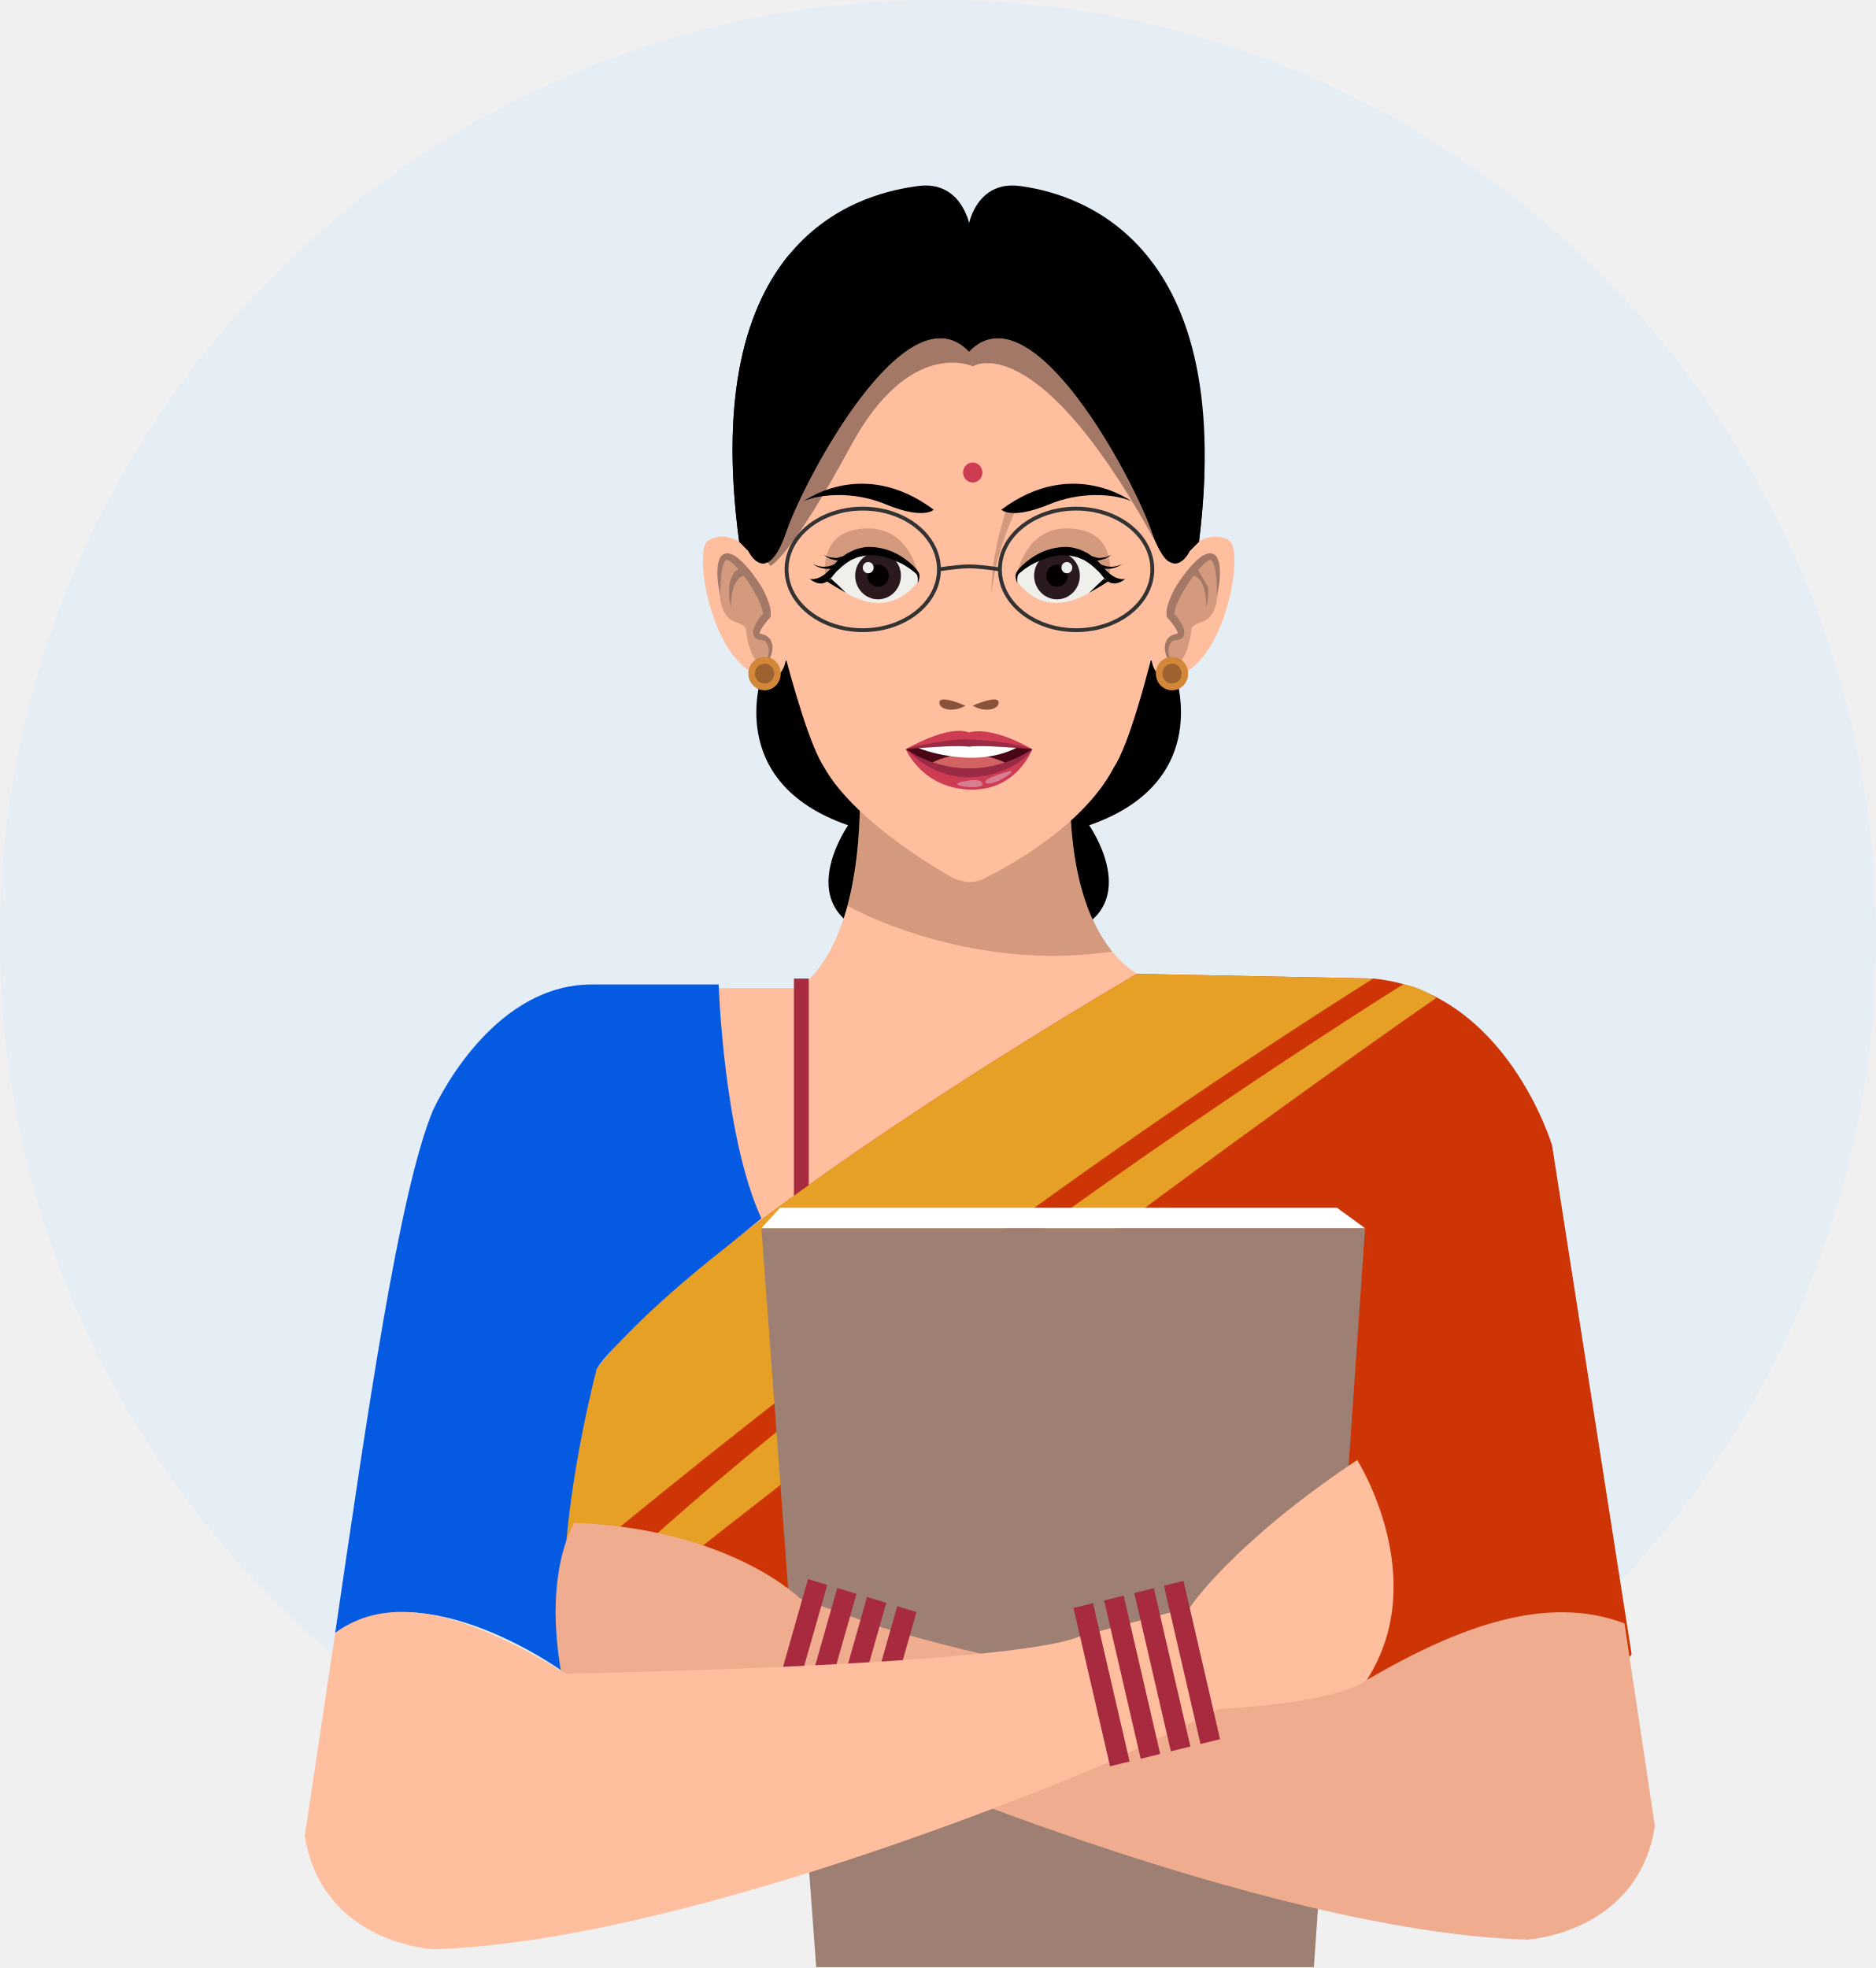
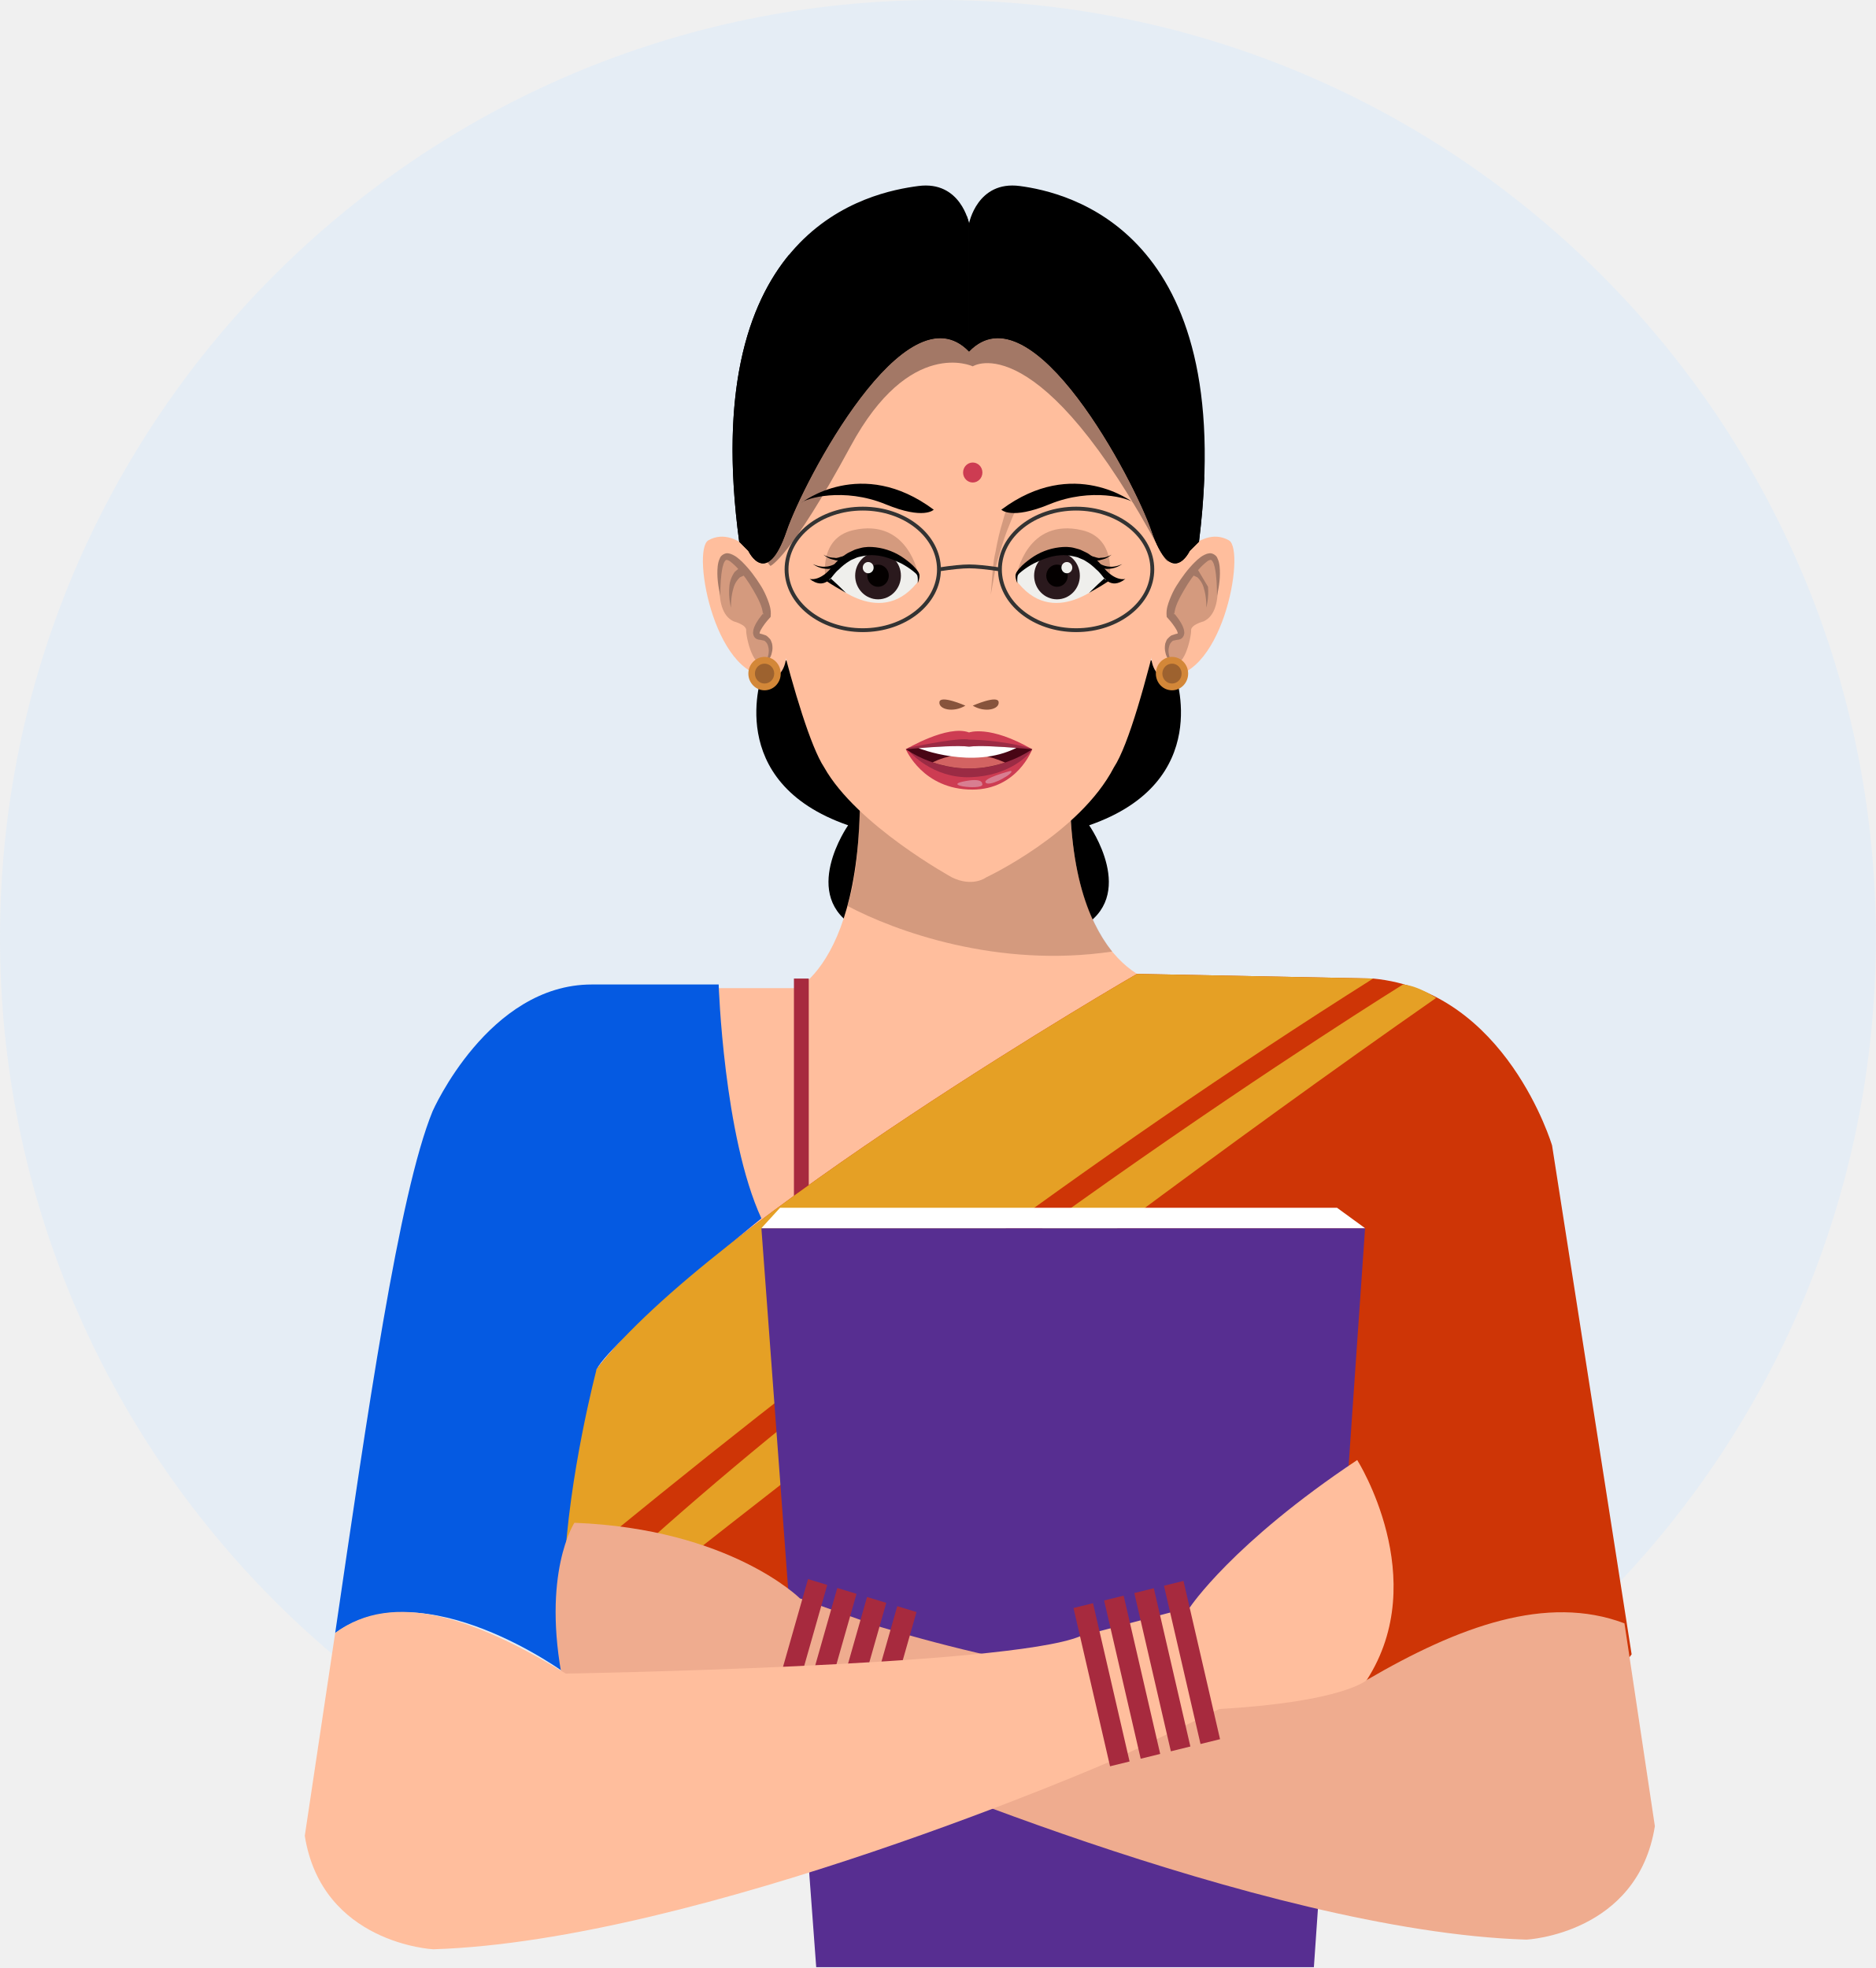
<svg xmlns="http://www.w3.org/2000/svg" width="122px" height="128px" viewBox="0 0 122 128" version="1.1">
  <g id="Onboard-" stroke="none" stroke-width="1" fill="none" fill-rule="evenodd">
    <g id="User-Role-Selection" transform="translate(-33, -158)">
      <g id="Group-34" transform="translate(33, 158)">
        <circle id="Oval" fill="#E5EDF5" cx="61" cy="61" r="61" />
        <g id="Group-129" transform="translate(19.43576, 12)">
          <polygon id="Fill-1" fill="#FFBE9D" points="64.045 52.271 19.109 52.271 31.448 82.684 61.837 67.103" />
          <g id="Group-128" transform="translate(0.386348, 0)">
            <path d="M56.592,31.81 L43.177,24.354 L43.177,24.351 L43.175,24.353 L43.175,24.351 L43.175,24.354 L29.761,31.81 C29.761,31.81 27.157,38.848 35.337,41.677 C35.337,41.677 32.098,46.299 35.937,48.371 C35.937,48.371 33.684,54.369 43.175,54.647 L43.177,54.647 C52.665,54.369 50.418,48.371 50.418,48.371 C54.257,46.299 51.013,41.677 51.013,41.677 C59.194,38.848 56.592,31.81 56.592,31.81" id="Fill-2" fill="#000000" />
            <path d="M49.777,38.444 L42.939,38.444 L36.101,38.444 C36.439,51.827 30.954,52.848 30.954,52.848 C36.217,59.609 42.939,60.933 42.939,60.933 C42.939,60.933 50.947,58.873 56.208,52.112 C56.208,52.112 49.441,51.827 49.777,38.444" id="Fill-4" fill="#FFBE9D" />
            <path d="M52.509,49.889 C50.777,47.682 49.796,44.334 49.767,39.74 L42.846,39.74 L36.115,39.74 C36.046,42.601 35.911,45 35.293,46.92 C38.359,48.552 45.066,51 52.509,49.889" id="Fill-6" fill="#946451" opacity="0.4" />
            <path d="M30.277,25.297 C30.277,25.297 28.268,22.007 26.247,23.143 C25.116,23.783 26.715,32.662 30.675,31.973 C30.675,31.973 31.367,31.688 31.331,30.246 L30.277,25.297 Z" id="Fill-8" fill="#FFBE9D" />
            <path d="M27.239,24.212 C27.239,24.212 26.317,27.706 27.902,28.418 C27.902,28.418 28.735,28.63 28.708,29.002 C28.684,29.376 29.196,31.833 30.067,30.981 C30.067,30.981 30.711,29.808 29.798,29.444 C28.888,29.078 29.516,29.021 30.163,28.078 C30.163,28.078 28.593,23.871 27.239,24.212" id="Fill-10" fill="#946451" opacity="0.4" />
            <path d="M27.023,26.757 C26.888,26.132 26.787,25.495 26.855,24.826 C26.876,24.658 26.906,24.485 26.997,24.306 C27.051,24.121 27.361,23.927 27.572,23.996 C27.738,24.015 27.971,24.149 28.086,24.233 C28.223,24.334 28.349,24.446 28.465,24.562 C28.93,25.024 29.313,25.544 29.659,26.097 C29.833,26.371 29.974,26.671 30.097,26.983 C30.216,27.299 30.34,27.618 30.303,28.048 L30.295,28.128 L30.235,28.194 C30.014,28.431 29.802,28.711 29.658,28.97 C29.622,29.034 29.595,29.101 29.587,29.144 C29.571,29.205 29.585,29.176 29.573,29.191 C29.604,29.208 29.597,29.212 29.746,29.245 L29.994,29.329 C30.082,29.379 30.186,29.484 30.264,29.57 C30.33,29.662 30.351,29.766 30.391,29.863 C30.431,30.061 30.431,30.264 30.377,30.447 C30.347,30.635 30.25,30.807 30.147,30.954 C30.045,31.112 29.878,31.203 29.727,31.277 C30.02,31.077 30.149,30.735 30.173,30.414 C30.194,30.252 30.155,30.092 30.111,29.954 C30.051,29.801 29.977,29.741 29.895,29.675 L29.642,29.619 C29.629,29.619 29.447,29.612 29.33,29.525 C29.194,29.428 29.133,29.215 29.159,29.098 C29.166,28.965 29.203,28.866 29.239,28.769 C29.399,28.395 29.625,28.12 29.862,27.832 L29.792,27.978 C29.803,27.513 29.469,26.904 29.179,26.399 C28.875,25.873 28.526,25.36 28.117,24.926 C28.018,24.814 27.908,24.72 27.802,24.626 C27.668,24.528 27.642,24.472 27.505,24.43 C27.418,24.403 27.395,24.398 27.315,24.506 C27.254,24.602 27.206,24.742 27.173,24.887 C27.048,25.475 27.028,26.121 27.023,26.757" id="Fill-12" fill="#A37866" />
            <path d="M27.717,27.527 C27.717,27.527 27.543,26.872 27.611,26.162 C27.63,25.804 27.779,25.447 27.963,25.194 C28.191,24.99 28.381,24.874 28.381,24.874 L28.568,25.428 C28.568,25.428 28.475,25.477 28.298,25.551 C28.16,25.679 27.977,25.908 27.889,26.222 C27.692,26.836 27.717,27.527 27.717,27.527" id="Fill-14" fill="#A37866" />
            <path d="M56.077,25.297 C56.077,25.297 58.083,22.007 60.102,23.143 C61.236,23.783 59.633,32.662 55.676,31.973 C55.676,31.973 54.983,31.688 55.024,30.246 L56.077,25.297 Z" id="Fill-16" fill="#FFBE9D" />
            <path d="M59.111,24.212 C59.111,24.212 60.034,27.706 58.45,28.418 C58.45,28.418 57.62,28.63 57.644,29.002 C57.668,29.376 57.154,31.833 56.287,30.981 C56.287,30.981 55.643,29.808 56.554,29.444 C57.464,29.078 56.839,29.021 56.187,28.078 C56.187,28.078 57.759,23.871 59.111,24.212" id="Fill-18" fill="#946451" opacity="0.4" />
            <path d="M59.33,26.757 C59.322,26.121 59.305,25.475 59.18,24.887 C59.147,24.742 59.098,24.602 59.033,24.506 C58.959,24.398 58.933,24.404 58.846,24.429 C58.709,24.472 58.684,24.527 58.55,24.626 C58.444,24.72 58.334,24.814 58.236,24.926 C57.828,25.36 57.475,25.873 57.173,26.399 C56.883,26.904 56.549,27.513 56.559,27.978 L56.491,27.832 C56.728,28.12 56.953,28.395 57.114,28.769 C57.15,28.865 57.188,28.964 57.197,29.098 C57.223,29.213 57.162,29.428 57.023,29.525 C56.907,29.613 56.726,29.618 56.71,29.619 L56.46,29.675 C56.379,29.741 56.302,29.801 56.241,29.954 C56.201,30.092 56.157,30.252 56.178,30.415 C56.203,30.736 56.335,31.077 56.628,31.277 C56.474,31.204 56.308,31.115 56.208,30.955 C56.104,30.808 56.007,30.635 55.975,30.449 C55.924,30.264 55.924,30.063 55.961,29.863 C56.003,29.766 56.024,29.662 56.09,29.57 C56.17,29.484 56.274,29.38 56.362,29.329 L56.608,29.245 C56.759,29.212 56.751,29.208 56.781,29.192 C56.77,29.177 56.784,29.206 56.766,29.146 C56.759,29.102 56.73,29.034 56.696,28.97 C56.55,28.711 56.336,28.431 56.117,28.194 L56.058,28.128 L56.051,28.048 C56.014,27.618 56.138,27.299 56.256,26.983 C56.38,26.671 56.518,26.371 56.693,26.097 C57.039,25.544 57.421,25.024 57.887,24.562 C58.002,24.446 58.129,24.334 58.265,24.233 C58.379,24.149 58.615,24.013 58.782,23.996 C58.994,23.928 59.302,24.121 59.354,24.306 C59.444,24.485 59.476,24.658 59.497,24.826 C59.565,25.495 59.465,26.132 59.33,26.757" id="Fill-20" fill="#A37866" />
            <path d="M58.743,26.162 C58.809,26.872 58.634,27.527 58.634,27.527 C58.634,27.527 58.66,26.836 58.462,26.224 C58.376,25.908 58.194,25.678 58.055,25.551 C57.881,25.477 57.786,25.428 57.786,25.428 L57.973,24.874" id="Fill-22" fill="#A37866" />
            <path d="M42.096,45.069 C42.096,45.069 35.895,41.677 33.777,37.906 C32.036,35.261 29.351,23.135 29.128,21.038 C29.119,20.968 29.113,20.9 29.104,20.831 C29.098,20.765 29.095,20.728 29.095,20.728 L29.098,20.729 C29.061,20.297 29.04,19.858 29.04,19.417 C29.04,11.34 35.381,4.789 43.202,4.789 C51.025,4.789 57.362,11.34 57.362,19.417 C57.362,19.941 57.334,20.46 57.283,20.972 L57.283,20.97 C57.283,20.97 54.536,35.007 52.625,37.906 C50.384,42.23 44.308,45.069 44.308,45.069 C44.308,45.069 43.453,45.725 42.096,45.069" id="Fill-24" fill="#FFBE9D" />
            <path d="M30.287,24.808 C30.287,24.808 31.571,24.292 35.498,17.024 C39.355,9.887 43.443,11.827 43.443,11.827 C43.443,11.827 47.743,9.021 55.723,23.977 C57.742,27.768 54.956,10.64 54.956,10.64 L41.824,9.621 L30.954,11.081 C30.954,11.081 28.46,23.071 30.287,24.808" id="Fill-26" fill="#A37866" />
            <path d="M46.165,21.342 C46.165,21.342 46.003,21.663 45.824,22.145 C45.621,22.621 45.392,23.275 45.205,23.95 C44.966,24.615 44.867,25.307 44.772,25.826 C44.677,26.349 44.612,26.697 44.612,26.697 C44.612,26.697 44.641,26.344 44.683,25.816 C44.726,25.287 44.758,24.571 44.926,23.88 C45.046,23.177 45.216,22.482 45.376,21.969 C45.513,21.443 45.64,21.12 45.64,21.12 L46.165,21.342 Z" id="Fill-28" fill="#946451" opacity="0.4" />
            <path d="M39.9,25.375 C39.9,25.375 39.242,21.662 35.658,22.485 C33.405,23.003 33.863,25.589 33.863,25.589 L39.9,25.375 Z" id="Fill-30" fill="#946451" opacity="0.4" />
            <path d="M39.782,25.949 C39.782,25.949 40,25.77 39.9,25.375 C39.8,24.978 36.309,21.961 33.982,25.642 C33.982,25.642 37.283,28.97 39.782,25.949" id="Fill-32" fill="#EFEFEC" />
            <path d="M38.771,25.444 C38.771,26.293 38.104,26.98 37.283,26.98 C36.463,26.98 35.795,26.293 35.795,25.444 C35.795,24.597 36.463,23.908 37.283,23.908 C38.104,23.908 38.771,24.597 38.771,25.444" id="Fill-34" fill="#2A191D" />
            <path d="M37.983,25.444 C37.983,25.844 37.671,26.166 37.283,26.166 C36.898,26.166 36.584,25.844 36.584,25.444 C36.584,25.044 36.898,24.722 37.283,24.722 C37.671,24.722 37.983,25.044 37.983,25.444" id="Fill-36" fill="#040000" />
            <path d="M35.197,26.558 C34.754,26.31 34.315,26.054 33.893,25.772 L33.76,25.685 L33.852,25.553 C34.041,25.283 34.186,24.974 34.419,24.728 C34.631,24.462 34.897,24.249 35.181,24.056 C35.317,23.951 35.482,23.898 35.636,23.817 C35.785,23.73 35.957,23.699 36.121,23.651 C36.451,23.556 36.805,23.558 37.137,23.599 C37.809,23.68 38.446,23.931 38.982,24.318 C39.248,24.511 39.509,24.712 39.727,24.968 C39.824,25.087 39.972,25.24 39.98,25.435 C39.982,25.621 39.925,25.776 39.867,25.93 C39.873,25.766 39.877,25.599 39.843,25.46 C39.807,25.327 39.685,25.252 39.564,25.149 C39.325,24.958 39.062,24.789 38.792,24.647 C38.244,24.378 37.675,24.157 37.091,24.117 C36.8,24.087 36.511,24.123 36.234,24.18 C36.094,24.214 35.952,24.231 35.821,24.299 C35.692,24.366 35.548,24.399 35.429,24.487 C35.175,24.637 34.946,24.824 34.729,25.04 C34.49,25.23 34.324,25.499 34.114,25.73 L34.072,25.51 C34.46,25.841 34.831,26.196 35.197,26.558" id="Fill-38" fill="#000000" />
            <path d="M36.996,24.919 C36.996,25.121 36.839,25.286 36.642,25.286 C36.447,25.286 36.289,25.121 36.289,24.919 C36.289,24.718 36.447,24.554 36.642,24.554 C36.839,24.554 36.996,24.718 36.996,24.919" id="Fill-40" fill="#EFEFEC" />
            <path d="M34.304,25.444 C34.304,25.444 33.82,26.423 32.834,25.652 C32.834,25.652 33.517,25.869 34.338,24.817 L34.304,25.444 Z" id="Fill-42" fill="#000000" />
            <path d="M33.041,24.686 C33.041,24.686 33.442,24.897 33.864,24.856 C34.29,24.84 34.622,24.588 34.622,24.588 L34.756,24.827 C34.756,24.826 34.321,25.053 33.862,24.993 C33.406,24.961 33.041,24.686 33.041,24.686" id="Fill-44" fill="#000000" />
            <path d="M33.735,24.072 C33.738,24.067 33.814,24.137 33.951,24.178 C34.079,24.245 34.265,24.274 34.45,24.28 C34.633,24.326 34.807,24.216 34.936,24.196 C35.066,24.161 35.152,24.137 35.152,24.137 L35.244,24.396 C35.244,24.396 35.139,24.407 34.985,24.424 C34.83,24.423 34.632,24.5 34.435,24.415 C34.236,24.376 34.054,24.308 33.93,24.216 C33.8,24.147 33.739,24.067 33.735,24.072" id="Fill-46" fill="#000000" />
            <path d="M40.905,21.151 C40.905,21.151 40.271,21.827 37.781,20.801 C35.037,19.671 32.541,20.423 32.302,20.703 C32.302,20.703 36.192,17.63 40.905,21.151" id="Fill-48" fill="#000000" />
            <path d="M46.306,25.375 C46.306,25.375 46.962,21.662 50.548,22.485 C52.804,23.003 52.341,25.589 52.341,25.589 L46.306,25.375 Z" id="Fill-50" fill="#946451" opacity="0.4" />
            <path d="M46.425,25.949 C46.425,25.949 46.205,25.77 46.306,25.375 C46.407,24.978 49.897,21.961 52.227,25.642 C52.227,25.642 48.921,28.97 46.425,25.949" id="Fill-52" fill="#EFEFEC" />
            <path d="M47.434,25.444 C47.434,26.293 48.103,26.98 48.921,26.98 C49.743,26.98 50.408,26.293 50.408,25.444 C50.408,24.597 49.743,23.908 48.921,23.908 C48.103,23.908 47.434,24.597 47.434,25.444" id="Fill-54" fill="#2A191D" />
            <path d="M48.223,25.444 C48.223,25.844 48.537,26.166 48.921,26.166 C49.309,26.166 49.621,25.844 49.621,25.444 C49.621,25.044 49.309,24.722 48.921,24.722 C48.537,24.722 48.223,25.044 48.223,25.444" id="Fill-56" fill="#040000" />
            <path d="M51.008,26.558 C51.374,26.196 51.748,25.841 52.135,25.51 L52.096,25.73 C51.885,25.499 51.717,25.23 51.479,25.04 C51.262,24.824 51.032,24.637 50.777,24.487 C50.659,24.399 50.516,24.366 50.385,24.301 C50.257,24.231 50.112,24.214 49.973,24.18 C49.695,24.123 49.404,24.087 49.116,24.117 C48.529,24.157 47.961,24.378 47.414,24.647 C47.144,24.789 46.882,24.958 46.642,25.149 C46.518,25.252 46.399,25.329 46.362,25.458 C46.33,25.599 46.338,25.766 46.34,25.93 C46.278,25.776 46.222,25.621 46.223,25.435 C46.234,25.239 46.383,25.087 46.476,24.968 C46.697,24.712 46.958,24.51 47.223,24.318 C47.761,23.93 48.398,23.68 49.07,23.599 C49.402,23.558 49.755,23.556 50.085,23.651 C50.253,23.699 50.421,23.73 50.573,23.817 C50.723,23.898 50.891,23.951 51.026,24.058 C51.311,24.249 51.577,24.462 51.788,24.728 C52.021,24.974 52.169,25.283 52.357,25.553 L52.449,25.685 L52.313,25.772 C51.893,26.054 51.453,26.31 51.008,26.558" id="Fill-58" fill="#000000" />
            <path d="M49.21,24.919 C49.21,25.121 49.368,25.286 49.563,25.286 C49.757,25.286 49.917,25.121 49.917,24.919 C49.917,24.718 49.757,24.554 49.563,24.554 C49.368,24.554 49.21,24.718 49.21,24.919" id="Fill-60" fill="#EFEFEC" />
            <path d="M51.9,25.444 C51.9,25.444 52.387,26.423 53.37,25.652 C53.37,25.652 52.691,25.869 51.868,24.817 L51.9,25.444 Z" id="Fill-62" fill="#000000" />
            <path d="M53.166,24.686 C53.166,24.686 52.803,24.961 52.345,24.993 C51.888,25.051 51.448,24.826 51.448,24.827 L51.584,24.588 C51.584,24.588 51.917,24.838 52.345,24.856 C52.764,24.898 53.166,24.686 53.166,24.686" id="Fill-64" fill="#000000" />
            <path d="M52.468,24.072 C52.466,24.067 52.404,24.147 52.275,24.216 C52.153,24.308 51.969,24.376 51.77,24.416 C51.574,24.5 51.375,24.422 51.217,24.424 C51.064,24.407 50.96,24.396 50.96,24.396 L51.054,24.137 C51.054,24.137 51.139,24.161 51.267,24.196 C51.395,24.215 51.571,24.327 51.756,24.28 C51.938,24.274 52.126,24.246 52.252,24.178 C52.389,24.137 52.466,24.067 52.468,24.072" id="Fill-66" fill="#000000" />
            <path d="M45.301,21.151 C45.301,21.151 45.935,21.827 48.425,20.801 C51.173,19.671 53.662,20.423 53.906,20.703 C53.906,20.703 50.015,17.63 45.301,21.151" id="Fill-68" fill="#000000" />
            <path d="M42.963,33.896 C42.963,33.896 41.336,33.178 41.275,33.661 C41.215,34.143 42.178,34.371 42.963,33.896" id="Fill-70" fill="#87533C" />
            <path d="M43.443,33.896 C43.443,33.896 45.069,33.178 45.127,33.661 C45.186,34.143 44.227,34.371 43.443,33.896" id="Fill-72" fill="#87533C" />
            <path d="M39.091,36.735 C39.091,36.735 41.802,35.115 43.202,35.639 C43.202,35.639 44.544,35.135 47.31,36.735 C47.31,36.735 46.34,39.356 43.421,39.356 C40.189,39.358 39.091,36.735 39.091,36.735" id="Fill-74" fill="#CD3C52" />
            <path d="M47.306,36.746 C47.31,36.743 47.31,36.735 47.31,36.735 C47.263,36.708 47.22,36.686 47.173,36.66 C45.186,36.105 43.202,36.104 43.202,36.104 C42.65,35.961 40.314,36.416 39.28,36.63 C39.161,36.696 39.091,36.735 39.091,36.735 C39.091,36.735 39.098,36.743 39.1,36.746 L47.306,36.746 Z" id="Fill-76" fill="#9B2B44" />
            <path d="M39.324,36.879 C39.324,36.879 40.812,38.642 43.317,38.549 C45.78,38.459 47.08,37.148 47.31,36.735 L39.324,36.879 Z" id="Fill-78" fill="#9B2B44" />
            <path d="M43.202,36.563 C42.161,36.424 39.092,36.735 39.092,36.735 C41.199,38.116 43.202,37.976 43.202,37.976 C43.202,37.976 45.206,38.116 47.31,36.735 C47.31,36.735 44.246,36.424 43.202,36.563" id="Fill-80" fill="#490615" />
            <path d="M40.831,37.583 C42.18,38.044 43.202,37.976 43.202,37.976 C43.202,37.976 44.209,38.044 45.543,37.594 C43.324,36.612 41.567,37.221 40.831,37.583" id="Fill-82" fill="#D36362" />
            <path d="M45.901,38.141 C45.901,38.141 43.991,38.635 44.298,38.917 C44.603,39.199 46.309,38.19 45.901,38.141" id="Fill-84" fill="#D87E91" />
            <path d="M44.055,38.966 C44.055,38.966 44.102,38.552 42.791,38.837 C41.483,39.121 44.313,39.42 44.055,38.966" id="Fill-86" fill="#D87E91" />
            <path d="M30.954,31.81 C30.954,32.41 30.484,32.898 29.902,32.898 C29.321,32.898 28.849,32.41 28.849,31.81 C28.849,31.211 29.321,30.725 29.902,30.725 C30.484,30.725 30.954,31.211 30.954,31.81" id="Fill-88" fill="#D38738" />
            <path d="M30.531,31.81 C30.531,32.169 30.248,32.457 29.902,32.457 C29.555,32.457 29.275,32.169 29.275,31.81 C29.275,31.455 29.555,31.164 29.902,31.164 C30.248,31.164 30.531,31.455 30.531,31.81" id="Fill-90" fill="#9D622F" />
            <path d="M57.452,31.81 C57.452,32.41 56.983,32.898 56.402,32.898 C55.819,32.898 55.351,32.41 55.351,31.81 C55.351,31.211 55.819,30.725 56.402,30.725 C56.983,30.725 57.452,31.211 57.452,31.81" id="Fill-92" fill="#D38738" />
            <path d="M57.026,31.81 C57.026,32.169 56.748,32.457 56.402,32.457 C56.054,32.457 55.774,32.169 55.774,31.81 C55.774,31.455 56.054,31.164 56.402,31.164 C56.748,31.164 57.026,31.455 57.026,31.81" id="Fill-94" fill="#9D622F" />
            <g id="Group-98" transform="translate(27.30978, 0)" fill="#000000">
              <path d="M1.54,23.835 C1.54,23.835 2.729,26.339 4.022,22.532 C5.122,19.302 11.782,6.585 15.892,10.862 L15.892,2.535 C15.892,2.535 15.359,-0.268 12.59,0.099 C9.555,0.502 -1.833,2.675 0.943,23.231 L1.54,23.835 Z" id="Fill-96" />
            </g>
            <g id="Group-101" transform="translate(43.08877, 0)" fill="#000000">
              <path d="M14.463,23.835 C14.463,23.835 13.275,26.339 11.984,22.532 C10.884,19.302 4.221,6.585 0.113,10.862 L0.113,2.535 C0.113,2.535 0.644,-0.268 3.416,0.099 C6.452,0.502 17.616,2.952 15.067,23.231 L14.463,23.835 Z" id="Fill-99" />
            </g>
            <path d="M43.202,10.862 L43.202,2.535 C43.202,2.535 43.164,2.333 43.051,2.045 C43.011,2.352 42.962,2.56 42.962,2.56 C39.202,0.974 36.642,3.527 36.642,3.527 C41.394,2.353 42.443,5.596 42.443,5.596 C39.839,4.904 37.702,6.7 37.702,6.7 C41.309,5.973 42.962,8.629 42.962,8.629 C38.524,6.355 33.585,15.53 33.585,15.53 C33.945,13.528 36.289,9.621 36.289,9.621 C33.673,12.197 30.954,18.634 30.954,18.634 C32.49,10.356 35.795,5.665 35.795,5.665 C29.282,11.391 29.275,21.578 29.275,21.578 C28.058,14.493 30.004,8.137 31.519,4.542 C28.836,7.783 26.928,13.406 28.253,23.231 L28.85,23.835 C28.85,23.835 30.039,26.339 31.332,22.532 C32.432,19.302 39.092,6.585 43.202,10.862" id="Fill-102" fill="#000000" />
            <path d="M58.497,19.088 C58.145,17.18 57.452,15.553 57.452,15.553 C57.986,17.668 57.722,21.118 57.722,21.118 C56.779,15.004 52.955,10.033 52.955,10.033 C54.779,12.747 56.963,21.579 56.379,21.578 C55.792,21.578 51.353,12.563 49.917,10.248 C48.483,7.933 44.263,8.929 44.263,8.929 C45.814,6.447 48.635,7.273 48.635,7.273 C46.097,5.527 43.959,6.4 43.959,6.4 C45.517,3.917 50.194,6.4 50.194,6.4 C47.21,3.226 43.959,3.962 43.959,3.962 C45.689,2.381 48.921,3.962 48.921,3.962 C46.953,2.154 43.932,2.769 43.202,2.953 L43.202,10.862 C47.309,6.585 53.973,19.302 55.072,22.532 C56.364,26.339 57.552,23.835 57.552,23.835 L58.156,23.231 C58.337,21.757 58.448,20.381 58.497,19.088" id="Fill-104" fill="#000000" />
            <path d="M39.919,36.661 L39.919,36.661 C39.919,36.661 43.435,38.073 46.278,36.645 C45.291,36.565 43.854,36.476 43.202,36.563 C42.506,36.47 40.903,36.579 39.919,36.661" id="Fill-106" fill="#FFFFFF" />
            <path d="M44.071,18.733 C44.071,19.09 43.79,19.382 43.443,19.382 C43.094,19.382 42.814,19.09 42.814,18.733 C42.814,18.374 43.094,18.083 43.443,18.083 C43.79,18.083 44.071,18.374 44.071,18.733" id="Fill-108" fill="#CD3C52" />
            <polygon id="Fill-110" fill="#A72A3E" points="31.813 66.414 32.777 66.414 32.777 51.646 31.813 51.646" />
            <path d="M54.124,51.341 C54.124,51.341 26.481,67.312 18.981,77.053 C18.981,77.053 15.297,88.638 16.978,95.599 C18.659,102.56 20.728,109.905 20.728,109.905 L45.299,101.622 L76.724,108.302 L86.294,95.599 L81.121,62.506 C81.121,62.506 78.147,52.477 69.483,51.645 L54.124,51.341 Z" id="Fill-112" fill="#CE3506" />
            <path d="M26.918,52.032 C26.918,52.032 27.238,61.902 29.696,67.244 C29.696,67.244 20.113,74.993 18.981,77.054 L16.978,96.853 C16.978,96.853 7.765,90.044 1.977,94.211 C4.049,80.105 6.116,65.63 8.314,60.271 C8.314,60.271 11.935,52.032 18.66,52.032 L26.918,52.032 Z" id="Fill-113" fill="#055AE2" />
            <path d="M16.868,90.291 C17.16,83.9 18.98,77.054 18.98,77.054 C26.481,67.312 54.124,51.341 54.124,51.341 L69.482,51.646 C50.873,63.385 33.463,76.571 16.868,90.291" id="Fill-114" fill="#E5A025" />
            <path d="M71.424,52.032 C71.424,52.032 38.415,72.525 17.315,92.921 L16.978,95.599 C16.978,95.599 46.303,71.94 73.579,52.906 C73.579,52.906 72.444,52.12 71.424,52.032" id="Fill-115" fill="#E5A025" />
-             <polygon id="Fill-116" fill="#9D7F73" points="29.696 67.882 33.262 115.947 65.629 115.947 68.958 67.882" />
+             <polygon id="Fill-116" fill="#572E91" points="29.696 67.882 33.262 115.947 65.629 115.947 68.958 67.882" />
            <path d="M69.067,97.27 C69.067,97.27 57.23,99.77 37.398,93.805 L32.203,91.962 C32.203,91.962 27.666,87.432 17.535,87.043 C17.535,87.043 15.372,90.344 16.802,97.453 C16.802,97.453 20.21,98.058 28.328,98.53 L35.293,101.886 C35.293,101.886 62.151,113.622 79.455,114.155 C79.455,114.155 86.686,113.799 87.806,106.776 L85.828,93.584 C80.761,91.67 75.027,93.787 69.067,97.27" id="Fill-117" fill="#EFAC8F" />
            <polygon id="Fill-118" fill="#A72A3E" points="35.641 102.62 36.893 103 39.784 92.847 38.532 92.467" />
            <polygon id="Fill-119" fill="#A72A3E" points="33.676 102.023 34.928 102.403 37.818 92.25 36.567 91.87" />
            <polygon id="Fill-120" fill="#A72A3E" points="31.741 101.435 32.993 101.815 35.883 91.663 34.632 91.283" />
            <polygon id="Fill-121" fill="#A72A3E" points="29.837 100.858 31.089 101.237 33.98 91.085 32.729 90.705" />
            <path d="M1.977,94.211 L-0,107.403 C1.119,114.426 8.351,114.782 8.351,114.782 C25.654,114.249 52.513,102.513 52.513,102.513 L59.478,99.156 C67.595,98.685 69.067,97.27 69.067,97.27 C73.328,90.668 68.447,82.961 68.447,82.961 C60.305,88.385 57.567,92.542 57.567,92.542 L50.407,94.431 C45.756,96.374 16.978,96.852 16.978,96.852 C11.093,93.25 5.773,91.387 1.977,94.211" id="Fill-122" fill="#FFBE9D" />
            <polygon id="Fill-123" fill="#A72A3E" points="53.642 102.568 52.372 102.88 49.995 92.586 51.264 92.274" />
            <polygon id="Fill-124" fill="#A72A3E" points="55.634 102.077 54.365 102.389 51.987 92.095 53.257 91.783" />
            <polygon id="Fill-125" fill="#A72A3E" points="57.596 101.593 56.327 101.906 53.95 91.612 55.219 91.3" />
            <polygon id="Fill-126" fill="#A72A3E" points="59.526 101.118 58.256 101.431 55.879 91.137 57.148 90.824" />
            <polygon id="Fill-127" fill="#FFFFFF" points="67.137 66.556 30.91 66.556 29.696 67.882 68.958 67.882" />
            <g id="Group-24" transform="translate(31.33265, 21.08128)" stroke="#333333" stroke-width="0.25">
              <path d="M9.912,3.953 C10.775,3.822 11.431,3.757 11.881,3.757 C12.33,3.757 12.995,3.822 13.877,3.953" id="Line-2" />
              <ellipse id="Oval" cx="18.833" cy="3.953" rx="4.956" ry="3.953" />
              <ellipse id="Oval-Copy" cx="4.956" cy="3.953" rx="4.956" ry="3.953" />
            </g>
          </g>
        </g>
      </g>
    </g>
  </g>
</svg>
